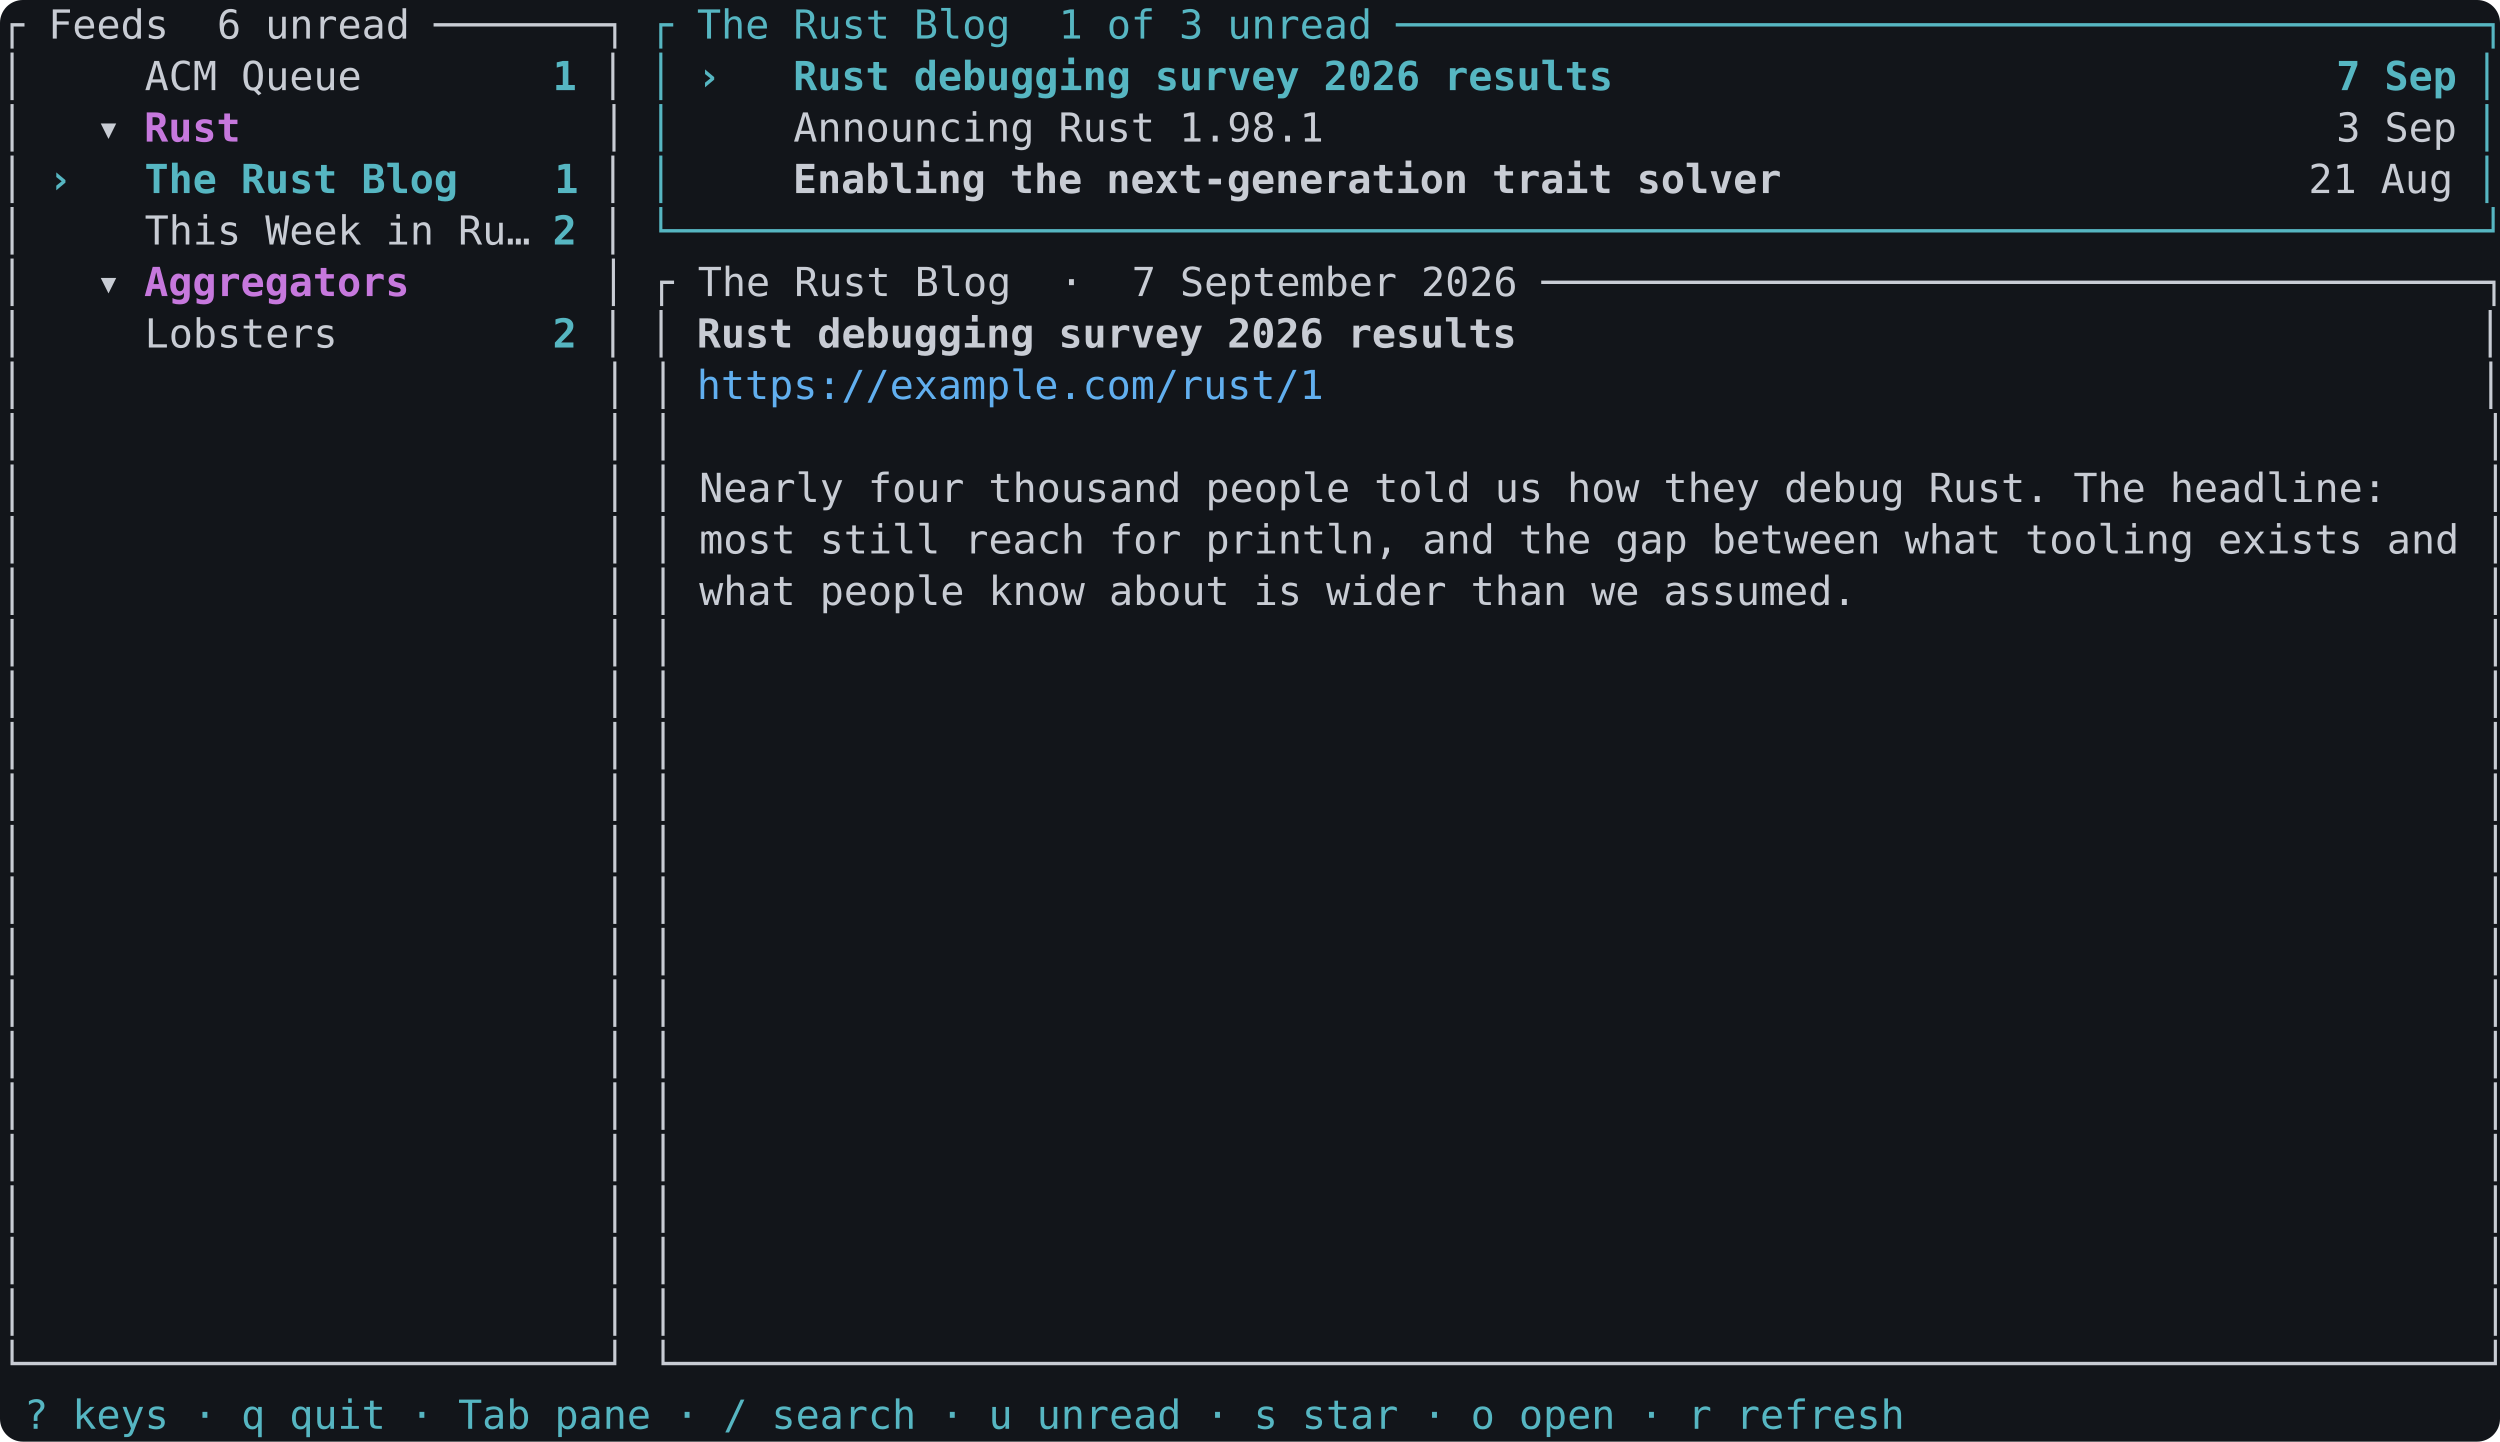
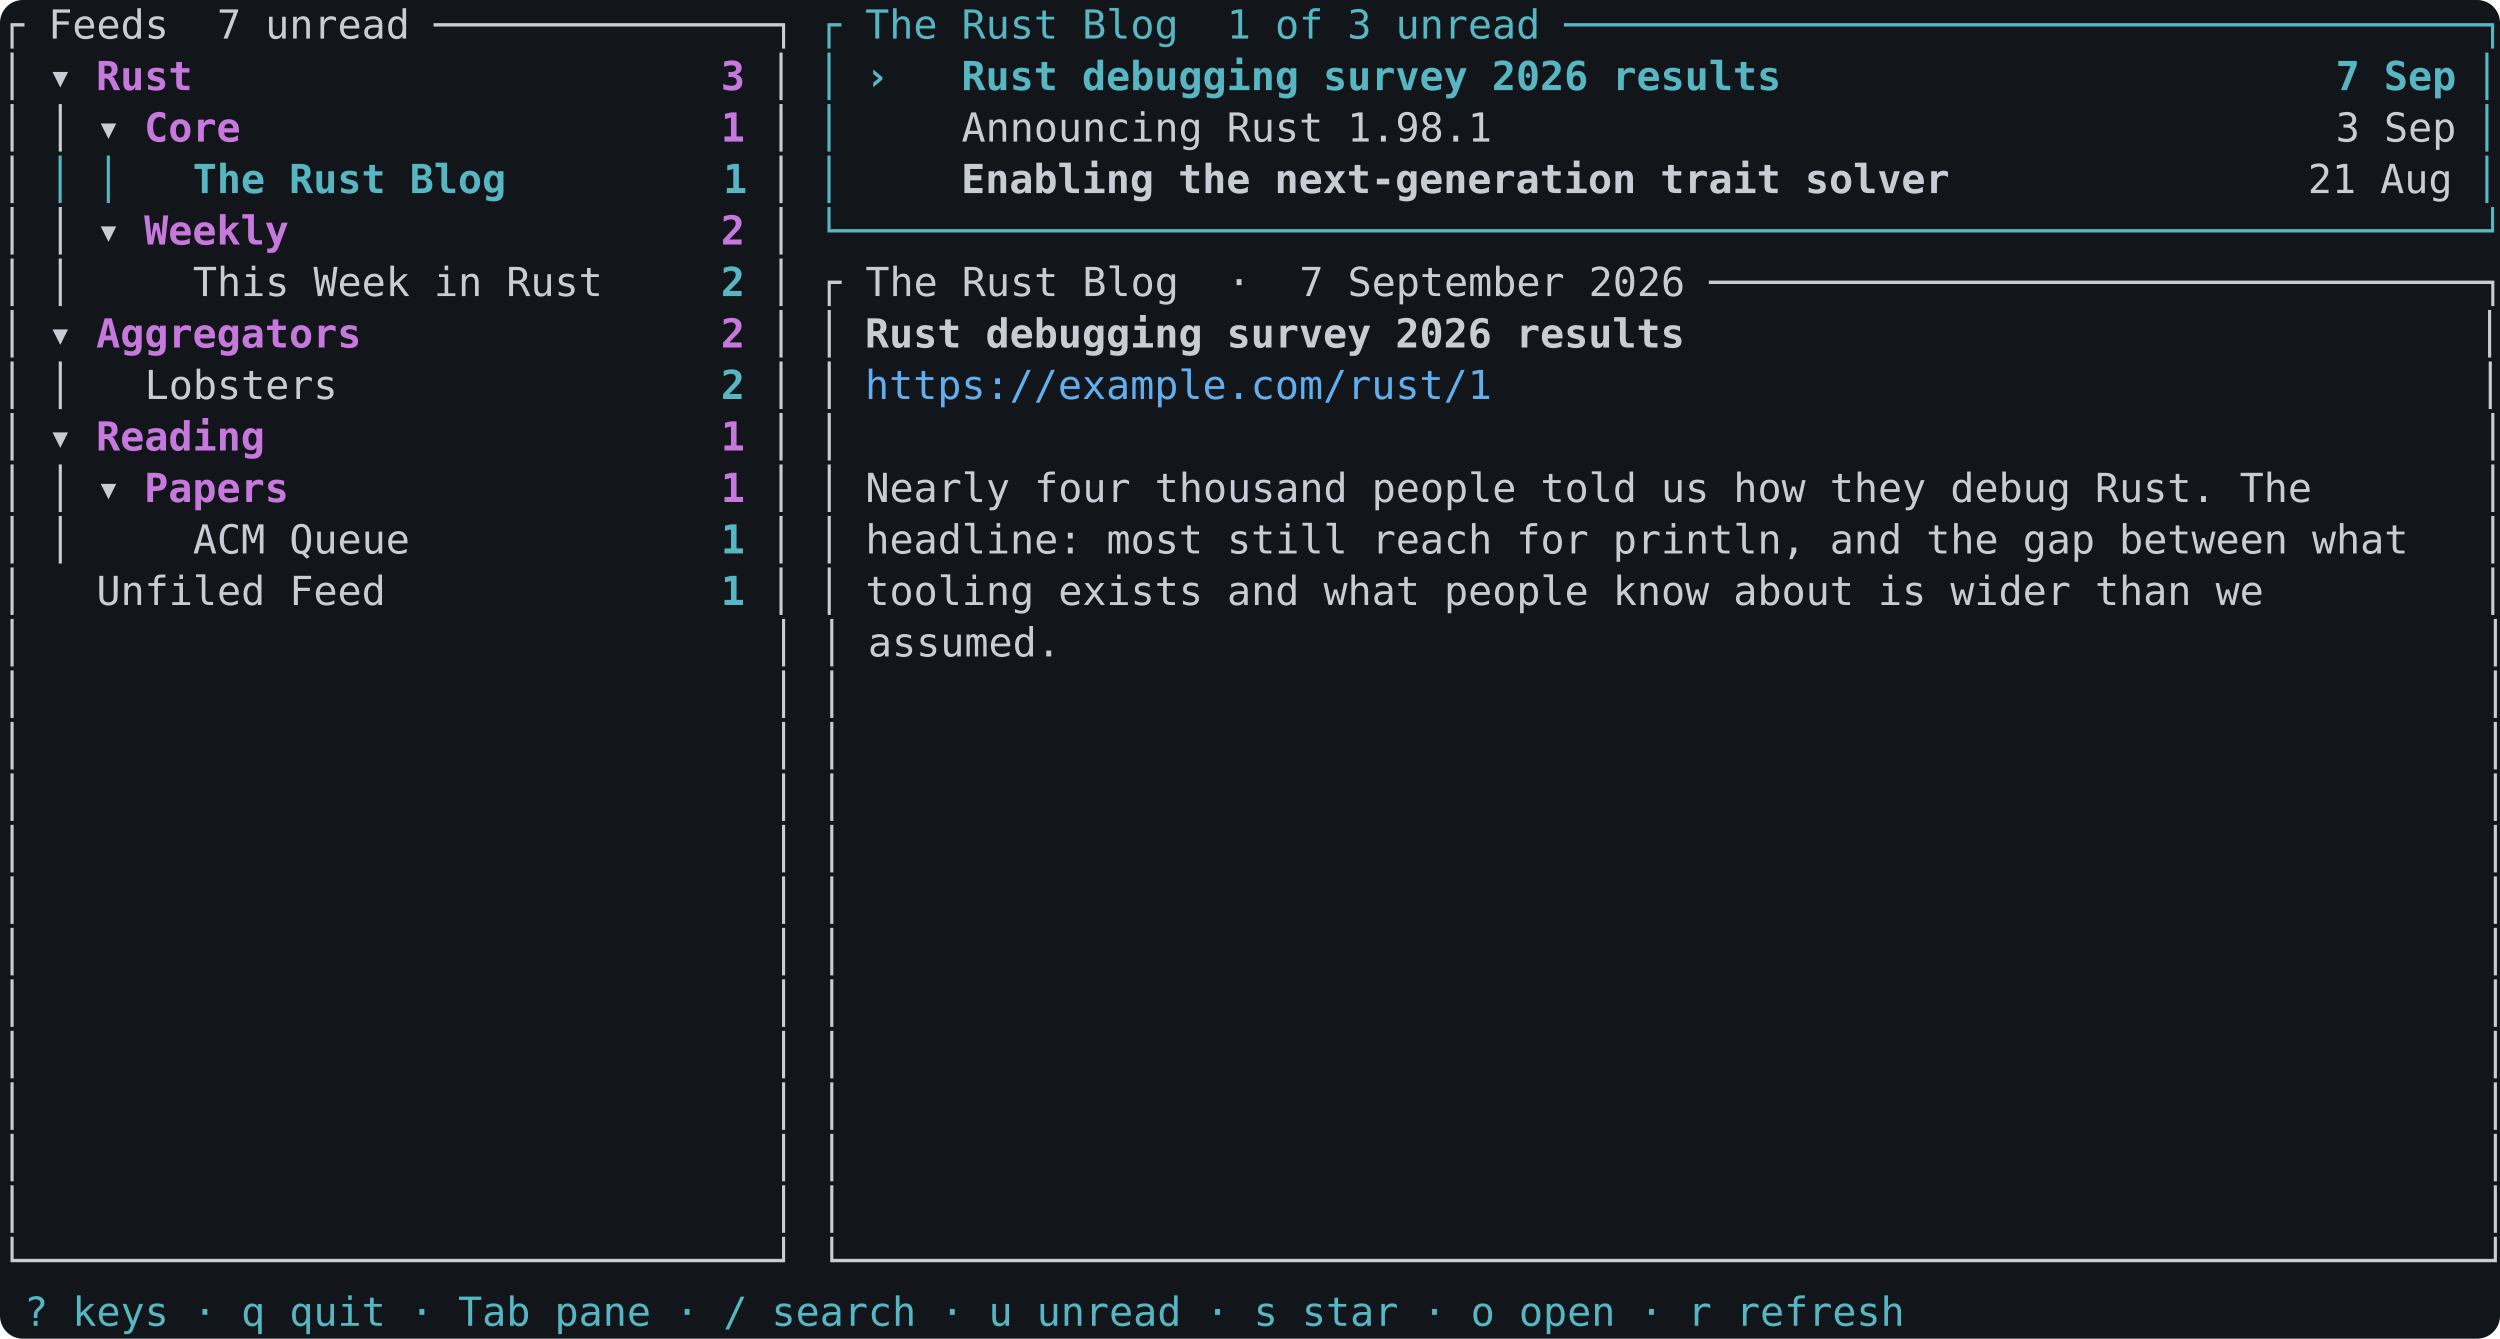
- <svg xmlns="http://www.w3.org/2000/svg" viewBox="0 0 874 504" width="874" height="504" font-family="ui-monospace, SFMono-Regular, Menlo, Consolas, monospace" font-size="14">
+ <svg xmlns="http://www.w3.org/2000/svg" viewBox="0 0 874 468" width="874" height="468" font-family="ui-monospace, SFMono-Regular, Menlo, Consolas, monospace" font-size="14">
  <rect width="100%" height="100%" rx="8" fill="#12151a" />
-   <text x="0.0" y="13.5" fill="#c8ccd4" xml:space="preserve">┌ Feeds  6 unread ───────┐ </text>
-   <text x="226.8" y="13.5" fill="#56b6c2" xml:space="preserve">┌ The Rust Blog  1 of 3 unread ─────────────────────────────────────────────┐</text>
-   <text x="0.0" y="31.5" fill="#c8ccd4" xml:space="preserve">│     ACM Queue        </text>
-   <text x="193.2" y="31.5" fill="#56b6c2" font-weight="bold" xml:space="preserve">1</text>
-   <text x="201.6" y="31.5" fill="#c8ccd4" xml:space="preserve"> │ </text>
-   <text x="226.8" y="31.5" fill="#56b6c2" xml:space="preserve">│</text>
-   <text x="243.6" y="31.5" fill="#56b6c2" font-weight="bold" xml:space="preserve">›   Rust debugging survey 2026 results                              7 Sep</text>
+   <text x="0.0" y="13.5" fill="#c8ccd4" xml:space="preserve">┌ Feeds  7 unread ──────────────┐ </text>
+   <text x="285.6" y="13.5" fill="#56b6c2" xml:space="preserve">┌ The Rust Blog  1 of 3 unread ──────────────────────────────────────┐</text>
+   <text x="0.0" y="31.5" fill="#c8ccd4" xml:space="preserve">│ ▾ </text>
+   <text x="33.6" y="31.5" fill="#c678dd" font-weight="bold" xml:space="preserve">Rust</text>
+   <text x="252.0" y="31.5" fill="#c678dd" font-weight="bold" xml:space="preserve">3</text>
+   <text x="260.4" y="31.5" fill="#c8ccd4" xml:space="preserve"> │ </text>
+   <text x="285.6" y="31.5" fill="#56b6c2" xml:space="preserve">│</text>
+   <text x="302.4" y="31.5" fill="#56b6c2" font-weight="bold" xml:space="preserve">›   Rust debugging survey 2026 results                       7 Sep</text>
  <text x="865.2" y="31.5" fill="#56b6c2" xml:space="preserve">│</text>
-   <text x="0.0" y="49.5" fill="#c8ccd4" xml:space="preserve">│   ▾ </text>
-   <text x="50.4" y="49.5" fill="#c678dd" font-weight="bold" xml:space="preserve">Rust</text>
-   <text x="84.0" y="49.5" fill="#c8ccd4" xml:space="preserve">               │ </text>
-   <text x="226.8" y="49.5" fill="#56b6c2" xml:space="preserve">│</text>
-   <text x="235.2" y="49.5" fill="#c8ccd4" xml:space="preserve">     Announcing Rust 1.98.1                                          3 Sep </text>
+   <text x="0.0" y="49.5" fill="#c8ccd4" xml:space="preserve">│ │ ▾ </text>
+   <text x="50.4" y="49.5" fill="#c678dd" font-weight="bold" xml:space="preserve">Core</text>
+   <text x="252.0" y="49.5" fill="#c678dd" font-weight="bold" xml:space="preserve">1</text>
+   <text x="260.4" y="49.5" fill="#c8ccd4" xml:space="preserve"> │ </text>
+   <text x="285.6" y="49.5" fill="#56b6c2" xml:space="preserve">│</text>
+   <text x="294.0" y="49.5" fill="#c8ccd4" xml:space="preserve">     Announcing Rust 1.98.1                                   3 Sep </text>
  <text x="865.2" y="49.5" fill="#56b6c2" xml:space="preserve">│</text>
  <text x="0.0" y="67.5" fill="#c8ccd4" xml:space="preserve">│ </text>
-   <text x="16.8" y="67.5" fill="#56b6c2" font-weight="bold" xml:space="preserve">›   The Rust Blog    1</text>
-   <text x="201.6" y="67.5" fill="#c8ccd4" xml:space="preserve"> │ </text>
-   <text x="226.8" y="67.5" fill="#56b6c2" xml:space="preserve">│</text>
-   <text x="277.2" y="67.5" fill="#c8ccd4" font-weight="bold" xml:space="preserve">Enabling the next-generation trait solver</text>
-   <text x="621.6" y="67.5" fill="#c8ccd4" xml:space="preserve">                      21 Aug </text>
+   <text x="16.8" y="67.5" fill="#56b6c2" font-weight="bold" xml:space="preserve">│ │   The Rust Blog         1</text>
+   <text x="260.4" y="67.5" fill="#c8ccd4" xml:space="preserve"> │ </text>
+   <text x="285.6" y="67.5" fill="#56b6c2" xml:space="preserve">│</text>
+   <text x="336.0" y="67.5" fill="#c8ccd4" font-weight="bold" xml:space="preserve">Enabling the next-generation trait solver</text>
+   <text x="680.4" y="67.5" fill="#c8ccd4" xml:space="preserve">               21 Aug </text>
  <text x="865.2" y="67.5" fill="#56b6c2" xml:space="preserve">│</text>
-   <text x="0.0" y="85.5" fill="#c8ccd4" xml:space="preserve">│     This Week in Ru… </text>
-   <text x="193.2" y="85.5" fill="#56b6c2" font-weight="bold" xml:space="preserve">2</text>
-   <text x="201.6" y="85.5" fill="#c8ccd4" xml:space="preserve"> │ </text>
-   <text x="226.8" y="85.5" fill="#56b6c2" xml:space="preserve">└───────────────────────────────────────────────────────────────────────────┘</text>
-   <text x="0.0" y="103.5" fill="#c8ccd4" xml:space="preserve">│   ▾ </text>
-   <text x="50.4" y="103.5" fill="#c678dd" font-weight="bold" xml:space="preserve">Aggregators</text>
-   <text x="142.8" y="103.5" fill="#c8ccd4" xml:space="preserve">        │ ┌ The Rust Blog  ·  7 September 2026 ───────────────────────────────────────┐</text>
-   <text x="0.0" y="121.5" fill="#c8ccd4" xml:space="preserve">│     Lobsters         </text>
-   <text x="193.2" y="121.5" fill="#56b6c2" font-weight="bold" xml:space="preserve">2</text>
-   <text x="201.6" y="121.5" fill="#c8ccd4" xml:space="preserve"> │ │ </text>
-   <text x="243.6" y="121.5" fill="#c8ccd4" font-weight="bold" xml:space="preserve">Rust debugging survey 2026 results</text>
-   <text x="529.2" y="121.5" fill="#c8ccd4" xml:space="preserve">                                        │</text>
-   <text x="0.0" y="139.5" fill="#c8ccd4" xml:space="preserve">│                        │ │ </text>
-   <text x="243.6" y="139.5" fill="#61afef" xml:space="preserve">https://example.com/rust/1</text>
-   <text x="462.0" y="139.5" fill="#c8ccd4" xml:space="preserve">                                                │</text>
-   <text x="0.0" y="157.5" fill="#c8ccd4" xml:space="preserve">│                        │ │                                                                           │</text>
-   <text x="0.0" y="175.5" fill="#c8ccd4" xml:space="preserve">│                        │ │ Nearly four thousand people told us how they debug Rust. The headline:    │</text>
-   <text x="0.0" y="193.5" fill="#c8ccd4" xml:space="preserve">│                        │ │ most still reach for println, and the gap between what tooling exists and │</text>
-   <text x="0.0" y="211.5" fill="#c8ccd4" xml:space="preserve">│                        │ │ what people know about is wider than we assumed.                          │</text>
-   <text x="0.0" y="229.5" fill="#c8ccd4" xml:space="preserve">│                        │ │                                                                           │</text>
-   <text x="0.0" y="247.5" fill="#c8ccd4" xml:space="preserve">│                        │ │                                                                           │</text>
-   <text x="0.0" y="265.5" fill="#c8ccd4" xml:space="preserve">│                        │ │                                                                           │</text>
-   <text x="0.0" y="283.5" fill="#c8ccd4" xml:space="preserve">│                        │ │                                                                           │</text>
-   <text x="0.0" y="301.5" fill="#c8ccd4" xml:space="preserve">│                        │ │                                                                           │</text>
-   <text x="0.0" y="319.5" fill="#c8ccd4" xml:space="preserve">│                        │ │                                                                           │</text>
-   <text x="0.0" y="337.5" fill="#c8ccd4" xml:space="preserve">│                        │ │                                                                           │</text>
-   <text x="0.0" y="355.5" fill="#c8ccd4" xml:space="preserve">│                        │ │                                                                           │</text>
-   <text x="0.0" y="373.5" fill="#c8ccd4" xml:space="preserve">│                        │ │                                                                           │</text>
-   <text x="0.0" y="391.5" fill="#c8ccd4" xml:space="preserve">│                        │ │                                                                           │</text>
-   <text x="0.0" y="409.5" fill="#c8ccd4" xml:space="preserve">│                        │ │                                                                           │</text>
-   <text x="0.0" y="427.5" fill="#c8ccd4" xml:space="preserve">│                        │ │                                                                           │</text>
-   <text x="0.0" y="445.5" fill="#c8ccd4" xml:space="preserve">│                        │ │                                                                           │</text>
-   <text x="0.0" y="463.5" fill="#c8ccd4" xml:space="preserve">│                        │ │                                                                           │</text>
-   <text x="0.0" y="481.5" fill="#c8ccd4" xml:space="preserve">└────────────────────────┘ └───────────────────────────────────────────────────────────────────────────┘</text>
-   <text x="0.0" y="499.5" fill="#56b6c2" xml:space="preserve"> ? keys · q quit · Tab pane · / search · u unread · s star · o open · r refresh                         </text>
+   <text x="0.0" y="85.5" fill="#c8ccd4" xml:space="preserve">│ │ ▾ </text>
+   <text x="50.4" y="85.5" fill="#c678dd" font-weight="bold" xml:space="preserve">Weekly</text>
+   <text x="252.0" y="85.5" fill="#c678dd" font-weight="bold" xml:space="preserve">2</text>
+   <text x="260.4" y="85.5" fill="#c8ccd4" xml:space="preserve"> │ </text>
+   <text x="285.6" y="85.5" fill="#56b6c2" xml:space="preserve">└────────────────────────────────────────────────────────────────────┘</text>
+   <text x="0.0" y="103.5" fill="#c8ccd4" xml:space="preserve">│ │     This Week in Rust     </text>
+   <text x="252.0" y="103.5" fill="#56b6c2" font-weight="bold" xml:space="preserve">2</text>
+   <text x="260.4" y="103.5" fill="#c8ccd4" xml:space="preserve"> │ ┌ The Rust Blog  ·  7 September 2026 ────────────────────────────────┐</text>
+   <text x="0.0" y="121.5" fill="#c8ccd4" xml:space="preserve">│ ▾ </text>
+   <text x="33.6" y="121.5" fill="#c678dd" font-weight="bold" xml:space="preserve">Aggregators</text>
+   <text x="252.0" y="121.5" fill="#c678dd" font-weight="bold" xml:space="preserve">2</text>
+   <text x="260.4" y="121.5" fill="#c8ccd4" xml:space="preserve"> │ │ </text>
+   <text x="302.4" y="121.5" fill="#c8ccd4" font-weight="bold" xml:space="preserve">Rust debugging survey 2026 results</text>
+   <text x="588.0" y="121.5" fill="#c8ccd4" xml:space="preserve">                                 │</text>
+   <text x="0.0" y="139.5" fill="#c8ccd4" xml:space="preserve">│ │   Lobsters                </text>
+   <text x="252.0" y="139.5" fill="#56b6c2" font-weight="bold" xml:space="preserve">2</text>
+   <text x="260.4" y="139.5" fill="#c8ccd4" xml:space="preserve"> │ │ </text>
+   <text x="302.4" y="139.5" fill="#61afef" xml:space="preserve">https://example.com/rust/1</text>
+   <text x="520.8" y="139.5" fill="#c8ccd4" xml:space="preserve">                                         │</text>
+   <text x="0.0" y="157.5" fill="#c8ccd4" xml:space="preserve">│ ▾ </text>
+   <text x="33.6" y="157.5" fill="#c678dd" font-weight="bold" xml:space="preserve">Reading</text>
+   <text x="252.0" y="157.5" fill="#c678dd" font-weight="bold" xml:space="preserve">1</text>
+   <text x="260.4" y="157.5" fill="#c8ccd4" xml:space="preserve"> │ │                                                                    │</text>
+   <text x="0.0" y="175.5" fill="#c8ccd4" xml:space="preserve">│ │ ▾ </text>
+   <text x="50.4" y="175.5" fill="#c678dd" font-weight="bold" xml:space="preserve">Papers</text>
+   <text x="252.0" y="175.5" fill="#c678dd" font-weight="bold" xml:space="preserve">1</text>
+   <text x="260.4" y="175.5" fill="#c8ccd4" xml:space="preserve"> │ │ Nearly four thousand people told us how they debug Rust. The       │</text>
+   <text x="0.0" y="193.5" fill="#c8ccd4" xml:space="preserve">│ │     ACM Queue             </text>
+   <text x="252.0" y="193.5" fill="#56b6c2" font-weight="bold" xml:space="preserve">1</text>
+   <text x="260.4" y="193.5" fill="#c8ccd4" xml:space="preserve"> │ │ headline: most still reach for println, and the gap between what   │</text>
+   <text x="0.0" y="211.5" fill="#c8ccd4" xml:space="preserve">│   Unfiled Feed              </text>
+   <text x="252.0" y="211.5" fill="#56b6c2" font-weight="bold" xml:space="preserve">1</text>
+   <text x="260.4" y="211.5" fill="#c8ccd4" xml:space="preserve"> │ │ tooling exists and what people know about is wider than we         │</text>
+   <text x="0.0" y="229.5" fill="#c8ccd4" xml:space="preserve">│                               │ │ assumed.                                                           │</text>
+   <text x="0.0" y="247.5" fill="#c8ccd4" xml:space="preserve">│                               │ │                                                                    │</text>
+   <text x="0.0" y="265.5" fill="#c8ccd4" xml:space="preserve">│                               │ │                                                                    │</text>
+   <text x="0.0" y="283.5" fill="#c8ccd4" xml:space="preserve">│                               │ │                                                                    │</text>
+   <text x="0.0" y="301.5" fill="#c8ccd4" xml:space="preserve">│                               │ │                                                                    │</text>
+   <text x="0.0" y="319.5" fill="#c8ccd4" xml:space="preserve">│                               │ │                                                                    │</text>
+   <text x="0.0" y="337.5" fill="#c8ccd4" xml:space="preserve">│                               │ │                                                                    │</text>
+   <text x="0.0" y="355.5" fill="#c8ccd4" xml:space="preserve">│                               │ │                                                                    │</text>
+   <text x="0.0" y="373.5" fill="#c8ccd4" xml:space="preserve">│                               │ │                                                                    │</text>
+   <text x="0.0" y="391.5" fill="#c8ccd4" xml:space="preserve">│                               │ │                                                                    │</text>
+   <text x="0.0" y="409.5" fill="#c8ccd4" xml:space="preserve">│                               │ │                                                                    │</text>
+   <text x="0.0" y="427.5" fill="#c8ccd4" xml:space="preserve">│                               │ │                                                                    │</text>
+   <text x="0.0" y="445.5" fill="#c8ccd4" xml:space="preserve">└───────────────────────────────┘ └────────────────────────────────────────────────────────────────────┘</text>
+   <text x="0.0" y="463.5" fill="#56b6c2" xml:space="preserve"> ? keys · q quit · Tab pane · / search · u unread · s star · o open · r refresh                         </text>
</svg>
